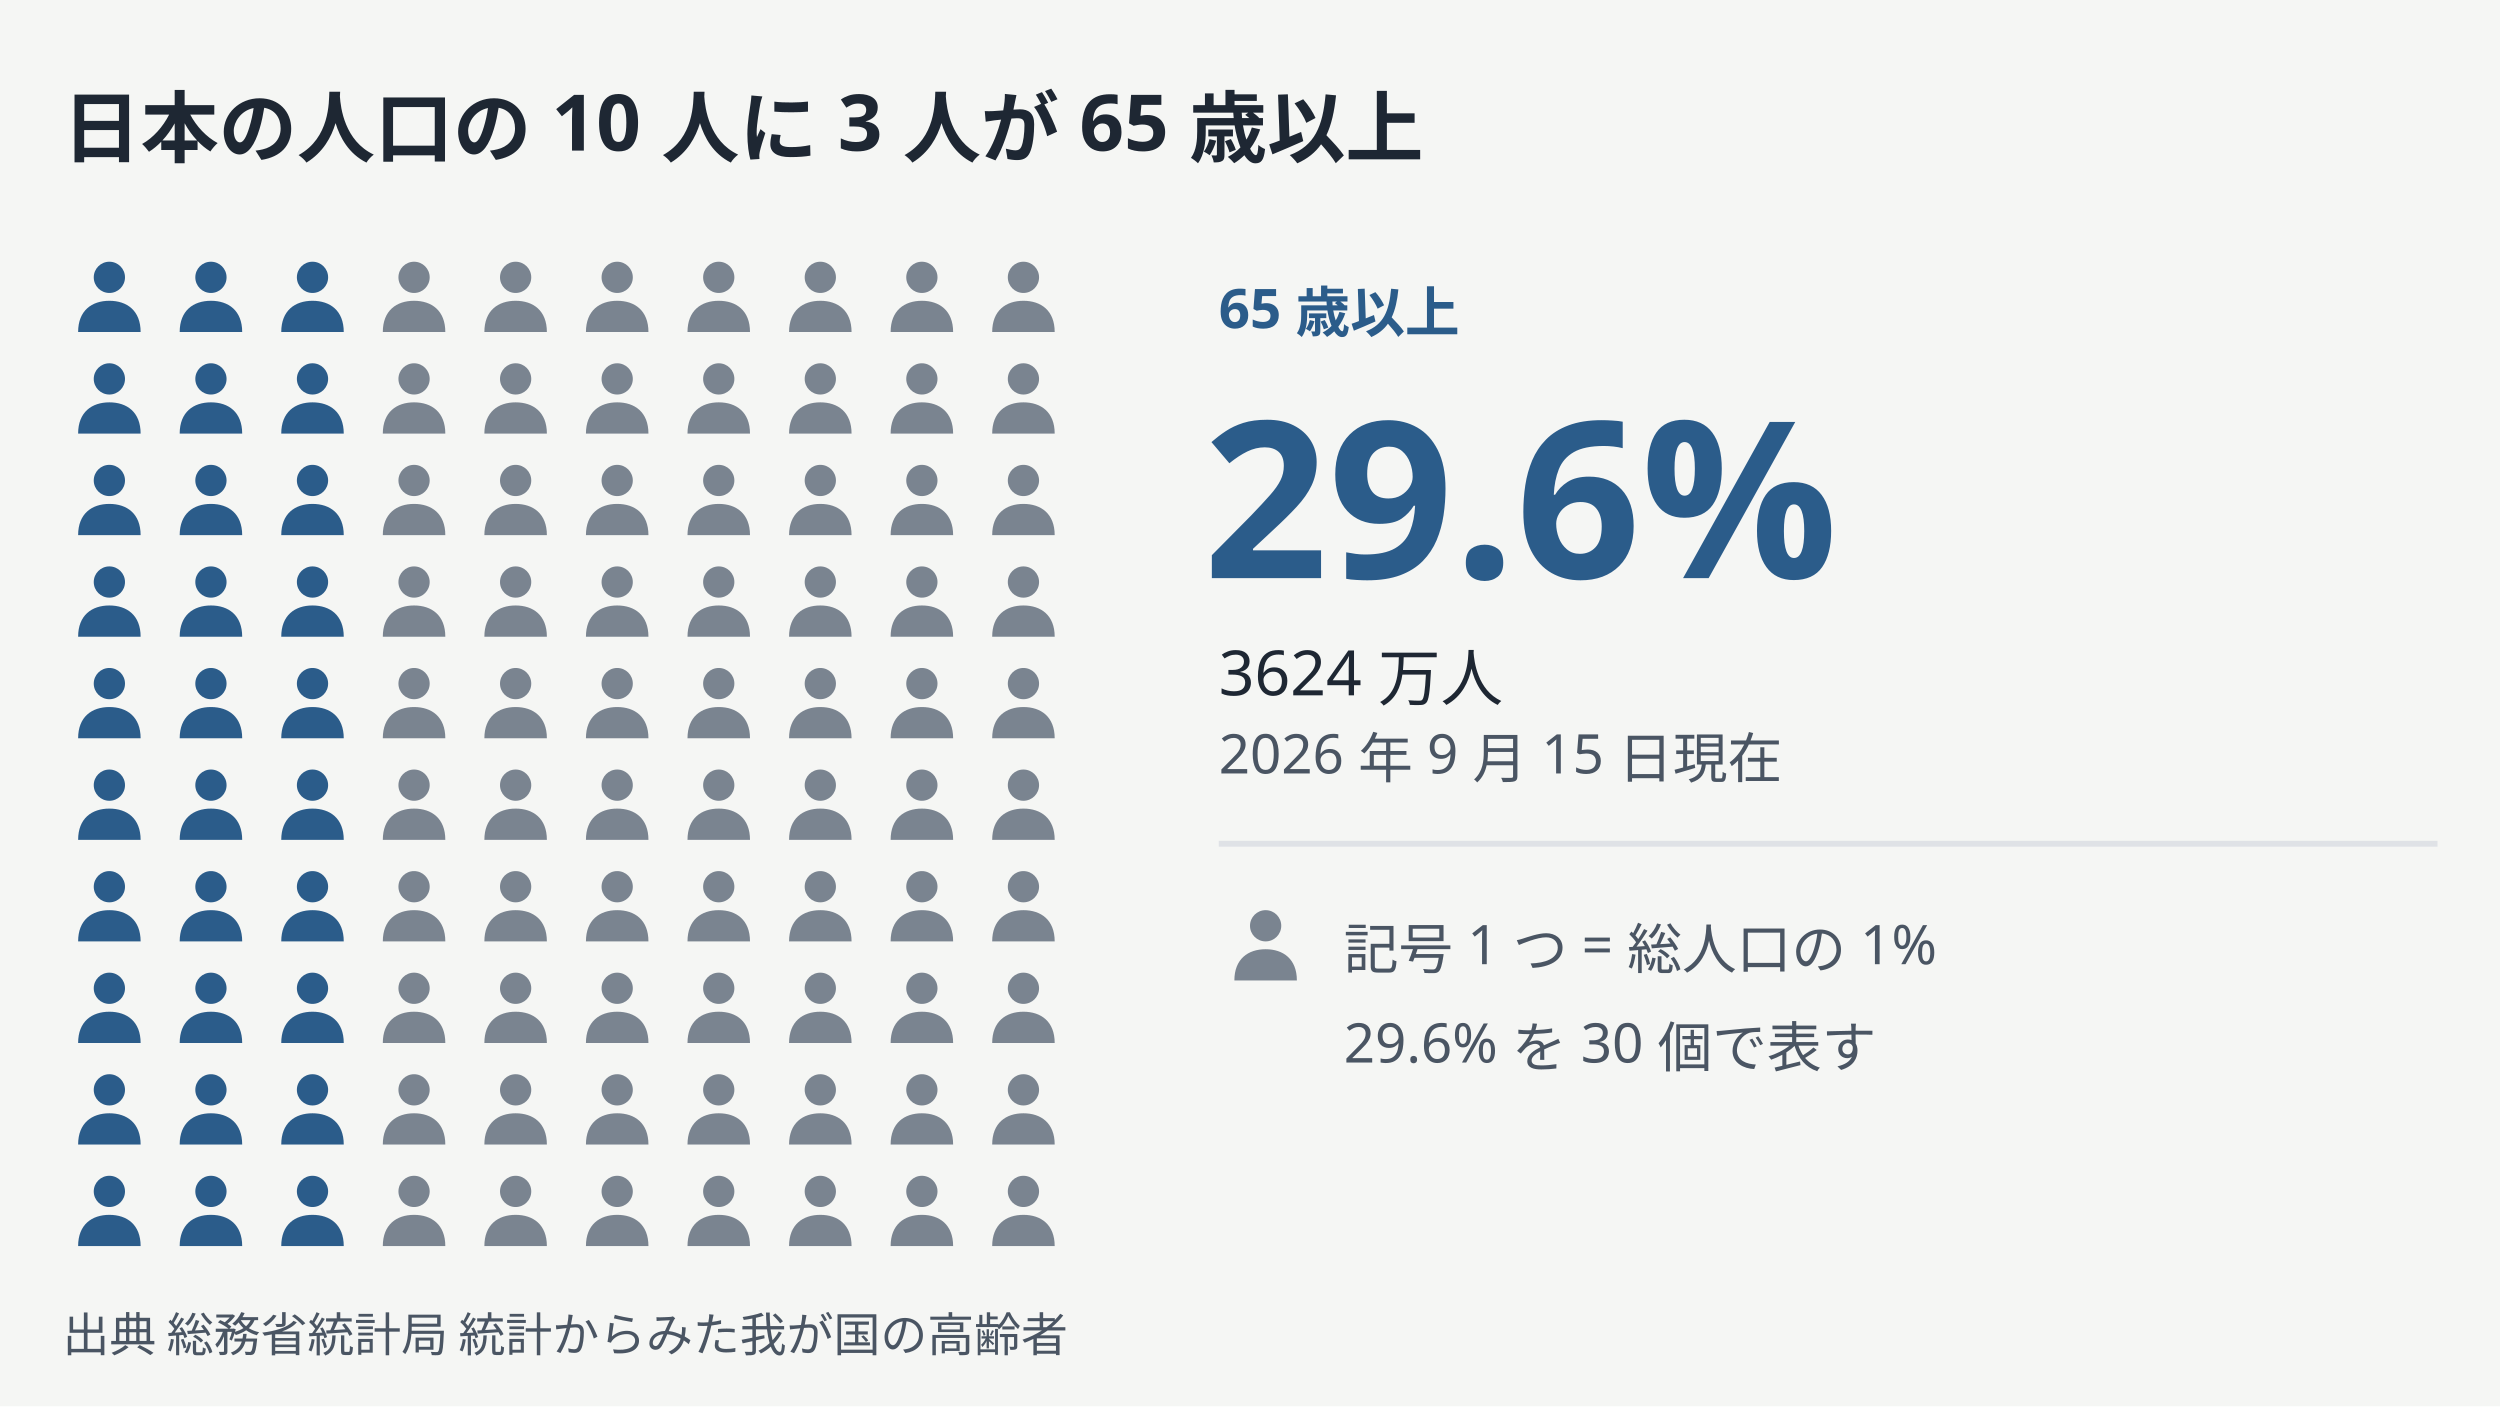
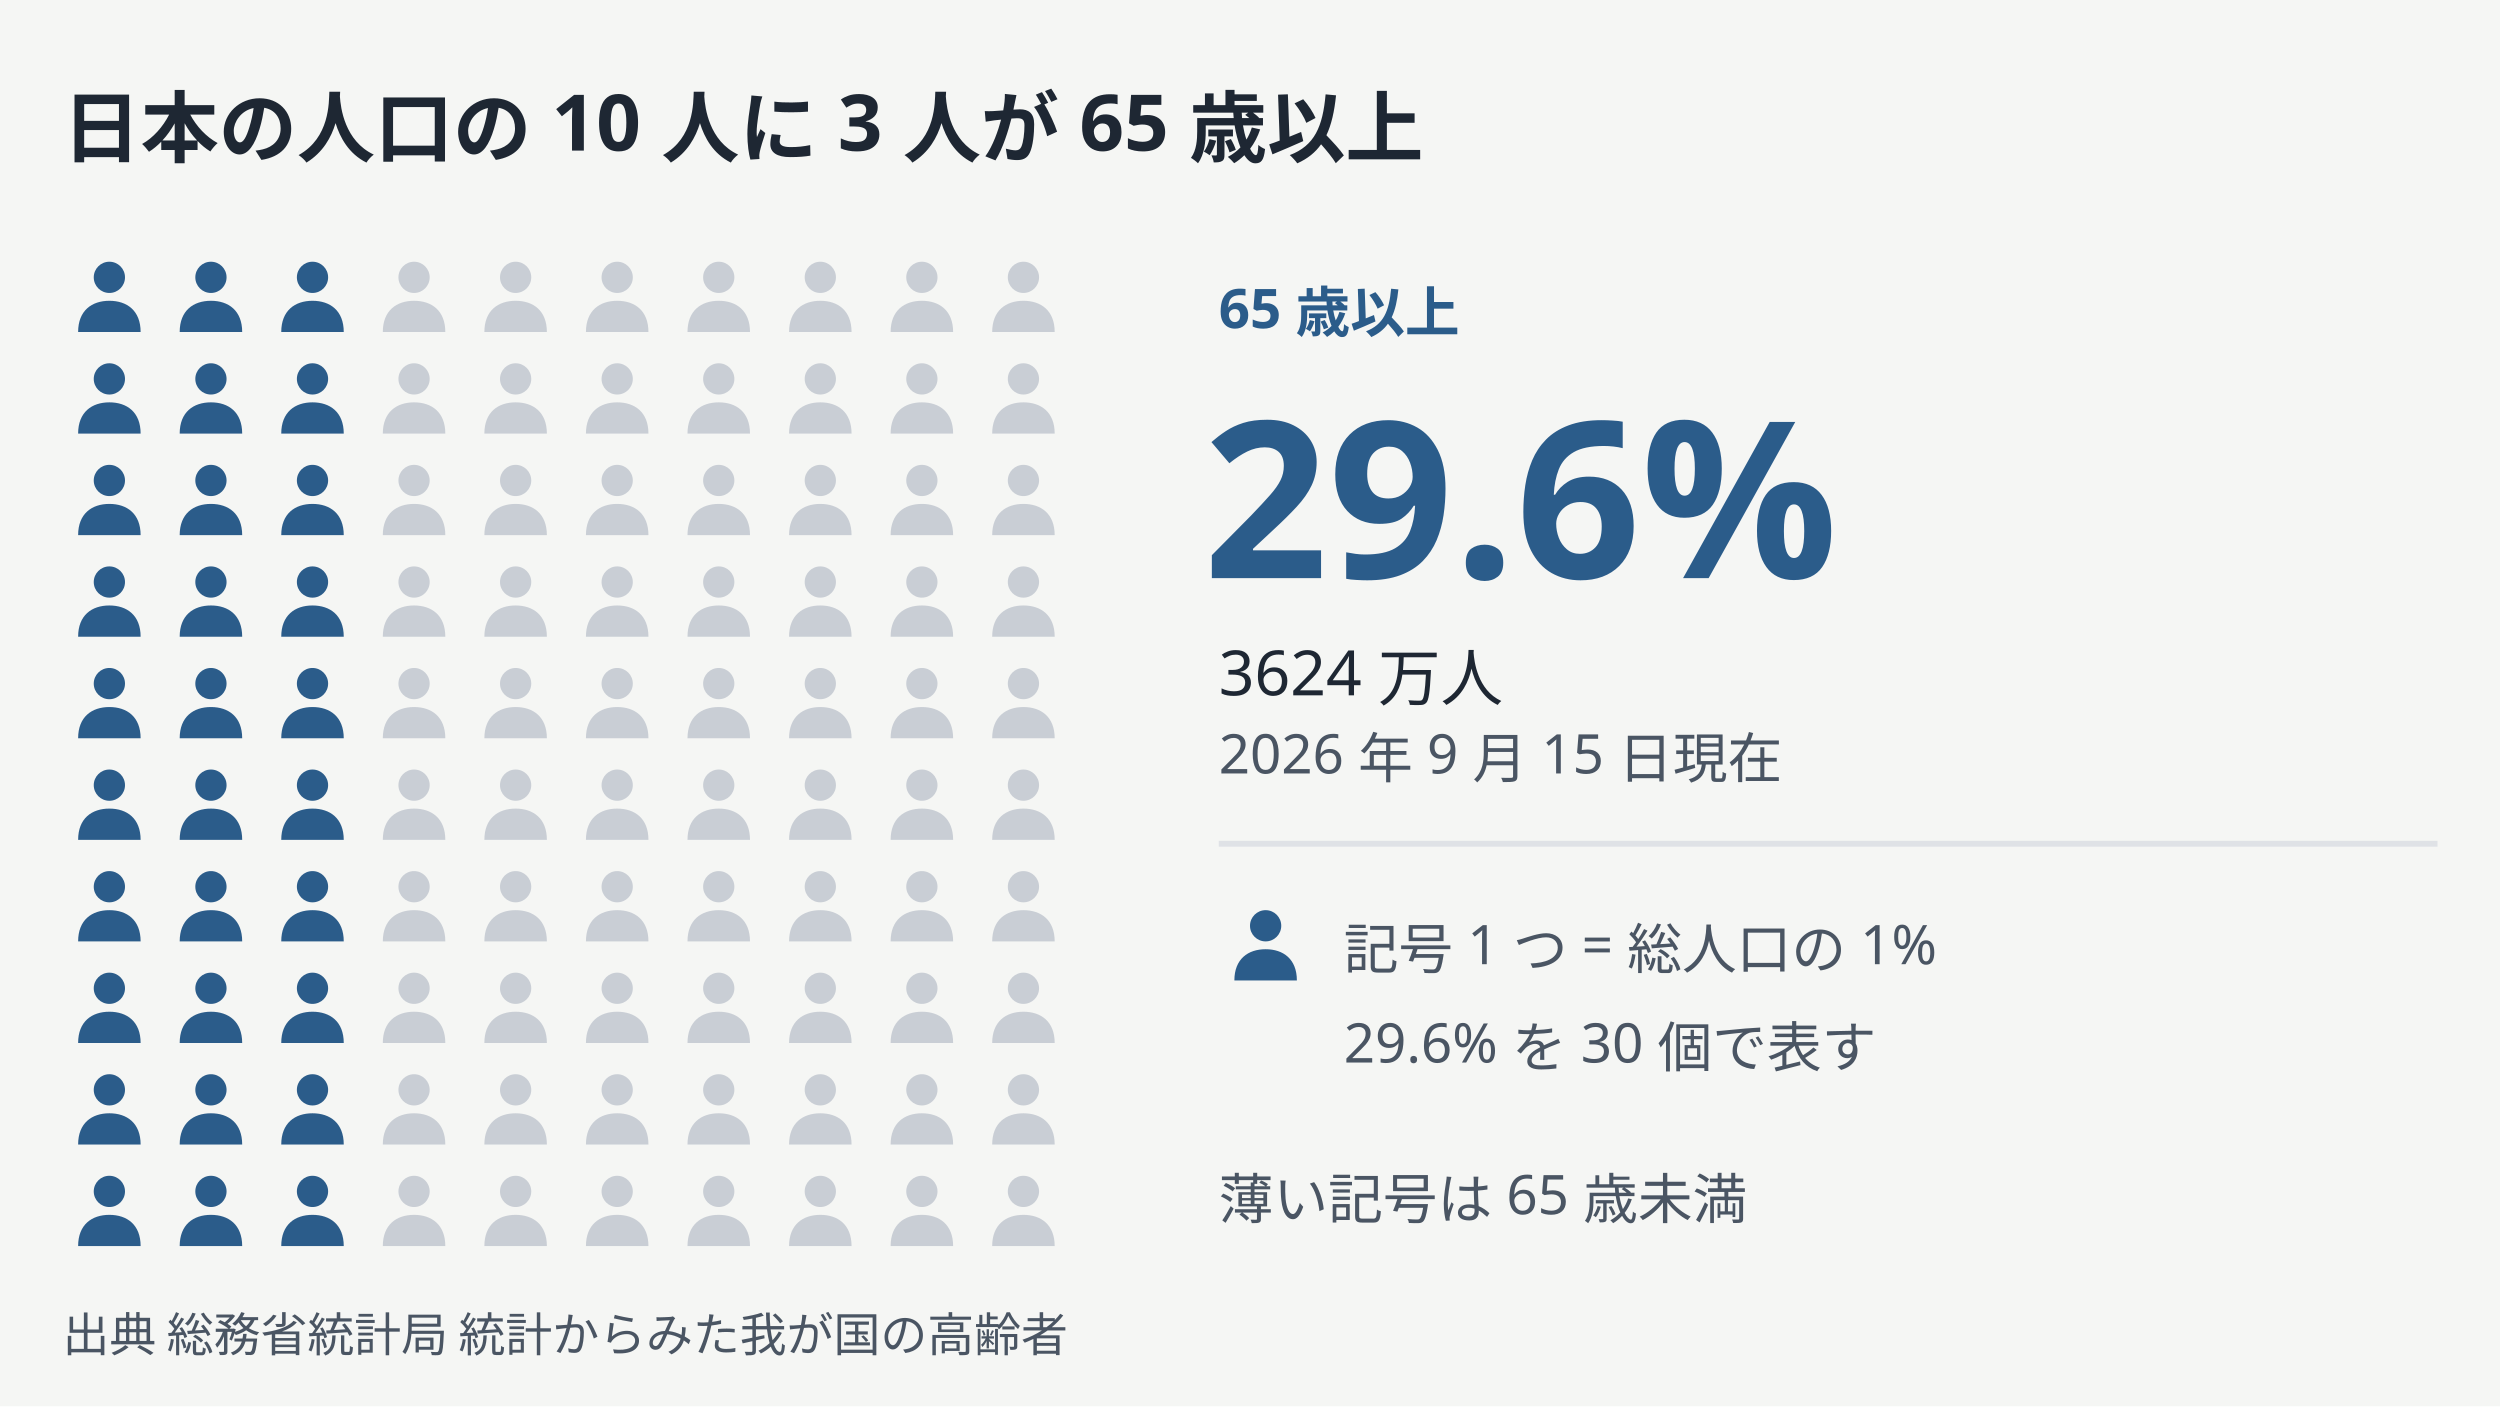
<svg xmlns="http://www.w3.org/2000/svg" viewBox="0 0 640 360" width="640" height="360" font-family="'BIZ UDPGothic','Yu Gothic UI','Meiryo','Hiragino Sans','Noto Sans JP',sans-serif">
  <rect x="0" y="0" width="640" height="360" fill="#f5f6f4" />
  <defs>
    <symbol id="person" viewBox="0 0 24 24">
      <circle cx="12" cy="7" r="4" fill="currentColor" />
      <path d="M4,21 C4,15.5 7.5,13 12,13 C16.5,13 20,15.5 20,21 Z" fill="currentColor" />
    </symbol>
  </defs>
  <style>
    .title { font-size: 20px; font-weight: 700; fill: #1e2733; }
    .h { font-size: 16px; font-weight: 700; fill: #1e2733; }
    .t { font-size: 16px; fill: #1e2733; }
    .s { font-size: 14px; fill: #4a5563; }
    .p { font-size: 14px; font-weight: 700; fill: #2b5c8a; }
    .o { font-size: 14px; font-weight: 700; fill: #9a4a14; }
    .src { font-size: 12px; fill: #4a5563; }
  </style>
  <text x="16" y="40" class="title">日本の人口の 10 人に 3 人が 65 歳以上</text>
  <use href="#person" x="16" y="64" width="24" height="24" color="#2b5c8a" />
  <use href="#person" x="16" y="90" width="24" height="24" color="#2b5c8a" />
  <use href="#person" x="16" y="116" width="24" height="24" color="#2b5c8a" />
  <use href="#person" x="16" y="142" width="24" height="24" color="#2b5c8a" />
  <use href="#person" x="16" y="168" width="24" height="24" color="#2b5c8a" />
  <use href="#person" x="16" y="194" width="24" height="24" color="#2b5c8a" />
  <use href="#person" x="16" y="220" width="24" height="24" color="#2b5c8a" />
  <use href="#person" x="16" y="246" width="24" height="24" color="#2b5c8a" />
  <use href="#person" x="16" y="272" width="24" height="24" color="#2b5c8a" />
  <use href="#person" x="16" y="298" width="24" height="24" color="#2b5c8a" />
  <use href="#person" x="42" y="64" width="24" height="24" color="#2b5c8a" />
  <use href="#person" x="42" y="90" width="24" height="24" color="#2b5c8a" />
  <use href="#person" x="42" y="116" width="24" height="24" color="#2b5c8a" />
  <use href="#person" x="42" y="142" width="24" height="24" color="#2b5c8a" />
  <use href="#person" x="42" y="168" width="24" height="24" color="#2b5c8a" />
  <use href="#person" x="42" y="194" width="24" height="24" color="#2b5c8a" />
  <use href="#person" x="42" y="220" width="24" height="24" color="#2b5c8a" />
  <use href="#person" x="42" y="246" width="24" height="24" color="#2b5c8a" />
  <use href="#person" x="42" y="272" width="24" height="24" color="#2b5c8a" />
  <use href="#person" x="42" y="298" width="24" height="24" color="#2b5c8a" />
  <use href="#person" x="68" y="64" width="24" height="24" color="#2b5c8a" />
  <use href="#person" x="68" y="90" width="24" height="24" color="#2b5c8a" />
  <use href="#person" x="68" y="116" width="24" height="24" color="#2b5c8a" />
  <use href="#person" x="68" y="142" width="24" height="24" color="#2b5c8a" />
  <use href="#person" x="68" y="168" width="24" height="24" color="#2b5c8a" />
  <use href="#person" x="68" y="194" width="24" height="24" color="#2b5c8a" />
  <use href="#person" x="68" y="220" width="24" height="24" color="#2b5c8a" />
  <use href="#person" x="68" y="246" width="24" height="24" color="#2b5c8a" />
  <use href="#person" x="68" y="272" width="24" height="24" color="#2b5c8a" />
  <use href="#person" x="68" y="298" width="24" height="24" color="#2b5c8a" />
-   <use href="#person" x="94" y="64" width="24" height="24" color="#7a8490" />
-   <use href="#person" x="94" y="90" width="24" height="24" color="#7a8490" />
-   <use href="#person" x="94" y="116" width="24" height="24" color="#7a8490" />
-   <use href="#person" x="94" y="142" width="24" height="24" color="#7a8490" />
-   <use href="#person" x="94" y="168" width="24" height="24" color="#7a8490" />
-   <use href="#person" x="94" y="194" width="24" height="24" color="#7a8490" />
-   <use href="#person" x="94" y="220" width="24" height="24" color="#7a8490" />
-   <use href="#person" x="94" y="246" width="24" height="24" color="#7a8490" />
-   <use href="#person" x="94" y="272" width="24" height="24" color="#7a8490" />
-   <use href="#person" x="94" y="298" width="24" height="24" color="#7a8490" />
-   <use href="#person" x="120" y="64" width="24" height="24" color="#7a8490" />
-   <use href="#person" x="120" y="90" width="24" height="24" color="#7a8490" />
-   <use href="#person" x="120" y="116" width="24" height="24" color="#7a8490" />
-   <use href="#person" x="120" y="142" width="24" height="24" color="#7a8490" />
-   <use href="#person" x="120" y="168" width="24" height="24" color="#7a8490" />
-   <use href="#person" x="120" y="194" width="24" height="24" color="#7a8490" />
-   <use href="#person" x="120" y="220" width="24" height="24" color="#7a8490" />
-   <use href="#person" x="120" y="246" width="24" height="24" color="#7a8490" />
-   <use href="#person" x="120" y="272" width="24" height="24" color="#7a8490" />
-   <use href="#person" x="120" y="298" width="24" height="24" color="#7a8490" />
-   <use href="#person" x="146" y="64" width="24" height="24" color="#7a8490" />
-   <use href="#person" x="146" y="90" width="24" height="24" color="#7a8490" />
-   <use href="#person" x="146" y="116" width="24" height="24" color="#7a8490" />
-   <use href="#person" x="146" y="142" width="24" height="24" color="#7a8490" />
-   <use href="#person" x="146" y="168" width="24" height="24" color="#7a8490" />
-   <use href="#person" x="146" y="194" width="24" height="24" color="#7a8490" />
-   <use href="#person" x="146" y="220" width="24" height="24" color="#7a8490" />
-   <use href="#person" x="146" y="246" width="24" height="24" color="#7a8490" />
-   <use href="#person" x="146" y="272" width="24" height="24" color="#7a8490" />
-   <use href="#person" x="146" y="298" width="24" height="24" color="#7a8490" />
-   <use href="#person" x="172" y="64" width="24" height="24" color="#7a8490" />
-   <use href="#person" x="172" y="90" width="24" height="24" color="#7a8490" />
-   <use href="#person" x="172" y="116" width="24" height="24" color="#7a8490" />
-   <use href="#person" x="172" y="142" width="24" height="24" color="#7a8490" />
-   <use href="#person" x="172" y="168" width="24" height="24" color="#7a8490" />
-   <use href="#person" x="172" y="194" width="24" height="24" color="#7a8490" />
-   <use href="#person" x="172" y="220" width="24" height="24" color="#7a8490" />
-   <use href="#person" x="172" y="246" width="24" height="24" color="#7a8490" />
-   <use href="#person" x="172" y="272" width="24" height="24" color="#7a8490" />
-   <use href="#person" x="172" y="298" width="24" height="24" color="#7a8490" />
-   <use href="#person" x="198" y="64" width="24" height="24" color="#7a8490" />
-   <use href="#person" x="198" y="90" width="24" height="24" color="#7a8490" />
-   <use href="#person" x="198" y="116" width="24" height="24" color="#7a8490" />
-   <use href="#person" x="198" y="142" width="24" height="24" color="#7a8490" />
-   <use href="#person" x="198" y="168" width="24" height="24" color="#7a8490" />
-   <use href="#person" x="198" y="194" width="24" height="24" color="#7a8490" />
-   <use href="#person" x="198" y="220" width="24" height="24" color="#7a8490" />
-   <use href="#person" x="198" y="246" width="24" height="24" color="#7a8490" />
-   <use href="#person" x="198" y="272" width="24" height="24" color="#7a8490" />
-   <use href="#person" x="198" y="298" width="24" height="24" color="#7a8490" />
-   <use href="#person" x="224" y="64" width="24" height="24" color="#7a8490" />
-   <use href="#person" x="224" y="90" width="24" height="24" color="#7a8490" />
-   <use href="#person" x="224" y="116" width="24" height="24" color="#7a8490" />
-   <use href="#person" x="224" y="142" width="24" height="24" color="#7a8490" />
-   <use href="#person" x="224" y="168" width="24" height="24" color="#7a8490" />
-   <use href="#person" x="224" y="194" width="24" height="24" color="#7a8490" />
-   <use href="#person" x="224" y="220" width="24" height="24" color="#7a8490" />
-   <use href="#person" x="224" y="246" width="24" height="24" color="#7a8490" />
-   <use href="#person" x="224" y="272" width="24" height="24" color="#7a8490" />
-   <use href="#person" x="224" y="298" width="24" height="24" color="#7a8490" />
-   <use href="#person" x="250" y="64" width="24" height="24" color="#7a8490" />
-   <use href="#person" x="250" y="90" width="24" height="24" color="#7a8490" />
-   <use href="#person" x="250" y="116" width="24" height="24" color="#7a8490" />
-   <use href="#person" x="250" y="142" width="24" height="24" color="#7a8490" />
-   <use href="#person" x="250" y="168" width="24" height="24" color="#7a8490" />
-   <use href="#person" x="250" y="194" width="24" height="24" color="#7a8490" />
-   <use href="#person" x="250" y="220" width="24" height="24" color="#7a8490" />
-   <use href="#person" x="250" y="246" width="24" height="24" color="#7a8490" />
-   <use href="#person" x="250" y="272" width="24" height="24" color="#7a8490" />
-   <use href="#person" x="250" y="298" width="24" height="24" color="#7a8490" />
+   <use href="#person" x="94" y="64" width="24" height="24" color="#c9ced5" />
+   <use href="#person" x="94" y="90" width="24" height="24" color="#c9ced5" />
+   <use href="#person" x="94" y="116" width="24" height="24" color="#c9ced5" />
+   <use href="#person" x="94" y="142" width="24" height="24" color="#c9ced5" />
+   <use href="#person" x="94" y="168" width="24" height="24" color="#c9ced5" />
+   <use href="#person" x="94" y="194" width="24" height="24" color="#c9ced5" />
+   <use href="#person" x="94" y="220" width="24" height="24" color="#c9ced5" />
+   <use href="#person" x="94" y="246" width="24" height="24" color="#c9ced5" />
+   <use href="#person" x="94" y="272" width="24" height="24" color="#c9ced5" />
+   <use href="#person" x="94" y="298" width="24" height="24" color="#c9ced5" />
+   <use href="#person" x="120" y="64" width="24" height="24" color="#c9ced5" />
+   <use href="#person" x="120" y="90" width="24" height="24" color="#c9ced5" />
+   <use href="#person" x="120" y="116" width="24" height="24" color="#c9ced5" />
+   <use href="#person" x="120" y="142" width="24" height="24" color="#c9ced5" />
+   <use href="#person" x="120" y="168" width="24" height="24" color="#c9ced5" />
+   <use href="#person" x="120" y="194" width="24" height="24" color="#c9ced5" />
+   <use href="#person" x="120" y="220" width="24" height="24" color="#c9ced5" />
+   <use href="#person" x="120" y="246" width="24" height="24" color="#c9ced5" />
+   <use href="#person" x="120" y="272" width="24" height="24" color="#c9ced5" />
+   <use href="#person" x="120" y="298" width="24" height="24" color="#c9ced5" />
+   <use href="#person" x="146" y="64" width="24" height="24" color="#c9ced5" />
+   <use href="#person" x="146" y="90" width="24" height="24" color="#c9ced5" />
+   <use href="#person" x="146" y="116" width="24" height="24" color="#c9ced5" />
+   <use href="#person" x="146" y="142" width="24" height="24" color="#c9ced5" />
+   <use href="#person" x="146" y="168" width="24" height="24" color="#c9ced5" />
+   <use href="#person" x="146" y="194" width="24" height="24" color="#c9ced5" />
+   <use href="#person" x="146" y="220" width="24" height="24" color="#c9ced5" />
+   <use href="#person" x="146" y="246" width="24" height="24" color="#c9ced5" />
+   <use href="#person" x="146" y="272" width="24" height="24" color="#c9ced5" />
+   <use href="#person" x="146" y="298" width="24" height="24" color="#c9ced5" />
+   <use href="#person" x="172" y="64" width="24" height="24" color="#c9ced5" />
+   <use href="#person" x="172" y="90" width="24" height="24" color="#c9ced5" />
+   <use href="#person" x="172" y="116" width="24" height="24" color="#c9ced5" />
+   <use href="#person" x="172" y="142" width="24" height="24" color="#c9ced5" />
+   <use href="#person" x="172" y="168" width="24" height="24" color="#c9ced5" />
+   <use href="#person" x="172" y="194" width="24" height="24" color="#c9ced5" />
+   <use href="#person" x="172" y="220" width="24" height="24" color="#c9ced5" />
+   <use href="#person" x="172" y="246" width="24" height="24" color="#c9ced5" />
+   <use href="#person" x="172" y="272" width="24" height="24" color="#c9ced5" />
+   <use href="#person" x="172" y="298" width="24" height="24" color="#c9ced5" />
+   <use href="#person" x="198" y="64" width="24" height="24" color="#c9ced5" />
+   <use href="#person" x="198" y="90" width="24" height="24" color="#c9ced5" />
+   <use href="#person" x="198" y="116" width="24" height="24" color="#c9ced5" />
+   <use href="#person" x="198" y="142" width="24" height="24" color="#c9ced5" />
+   <use href="#person" x="198" y="168" width="24" height="24" color="#c9ced5" />
+   <use href="#person" x="198" y="194" width="24" height="24" color="#c9ced5" />
+   <use href="#person" x="198" y="220" width="24" height="24" color="#c9ced5" />
+   <use href="#person" x="198" y="246" width="24" height="24" color="#c9ced5" />
+   <use href="#person" x="198" y="272" width="24" height="24" color="#c9ced5" />
+   <use href="#person" x="198" y="298" width="24" height="24" color="#c9ced5" />
+   <use href="#person" x="224" y="64" width="24" height="24" color="#c9ced5" />
+   <use href="#person" x="224" y="90" width="24" height="24" color="#c9ced5" />
+   <use href="#person" x="224" y="116" width="24" height="24" color="#c9ced5" />
+   <use href="#person" x="224" y="142" width="24" height="24" color="#c9ced5" />
+   <use href="#person" x="224" y="168" width="24" height="24" color="#c9ced5" />
+   <use href="#person" x="224" y="194" width="24" height="24" color="#c9ced5" />
+   <use href="#person" x="224" y="220" width="24" height="24" color="#c9ced5" />
+   <use href="#person" x="224" y="246" width="24" height="24" color="#c9ced5" />
+   <use href="#person" x="224" y="272" width="24" height="24" color="#c9ced5" />
+   <use href="#person" x="224" y="298" width="24" height="24" color="#c9ced5" />
+   <use href="#person" x="250" y="64" width="24" height="24" color="#c9ced5" />
+   <use href="#person" x="250" y="90" width="24" height="24" color="#c9ced5" />
+   <use href="#person" x="250" y="116" width="24" height="24" color="#c9ced5" />
+   <use href="#person" x="250" y="142" width="24" height="24" color="#c9ced5" />
+   <use href="#person" x="250" y="168" width="24" height="24" color="#c9ced5" />
+   <use href="#person" x="250" y="194" width="24" height="24" color="#c9ced5" />
+   <use href="#person" x="250" y="220" width="24" height="24" color="#c9ced5" />
+   <use href="#person" x="250" y="246" width="24" height="24" color="#c9ced5" />
+   <use href="#person" x="250" y="272" width="24" height="24" color="#c9ced5" />
+   <use href="#person" x="250" y="298" width="24" height="24" color="#c9ced5" />
  <text x="312" y="84" class="p">65 歳以上</text>
  <text x="308" y="148" font-size="56" font-weight="700" fill="#2b5c8a">29.6%</text>
  <text x="312" y="178" class="t">3624 万人</text>
  <text x="312" y="198" class="s">2026 年 9 月 15 日現在</text>
  <path d="M312,216 H624" stroke="#dfe2e6" stroke-width="1.5" />
-   <use href="#person" x="312" y="230" width="24" height="24" color="#7a8490" />
+   <use href="#person" x="312" y="230" width="24" height="24" color="#2b5c8a" />
  <text x="344" y="248" class="s">記号 1 つ = 総人口の 1%</text>
  <text x="344" y="272" class="s">29.6% を 30 個で表す</text>
+   <text x="312" y="312" class="s">薄い記号は 65 歳未満</text>
  <text x="16" y="346" class="src">出典 総務省統計局 統計からみた我が国の高齢者</text>
</svg>
